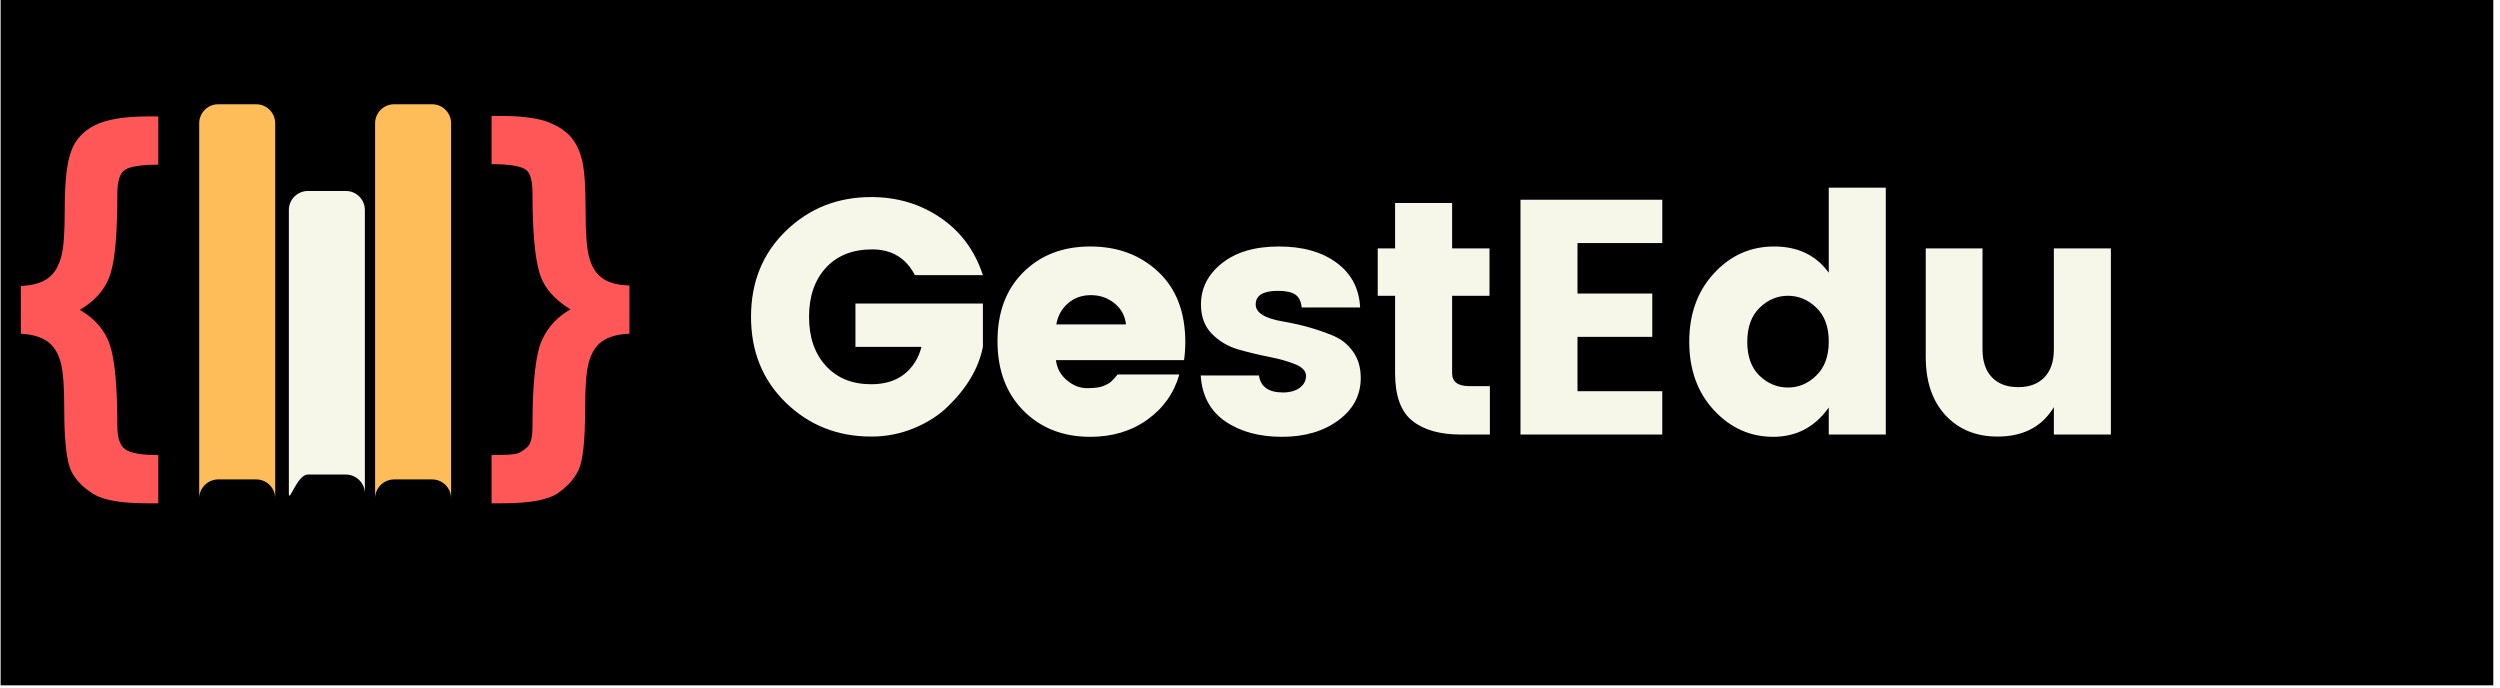
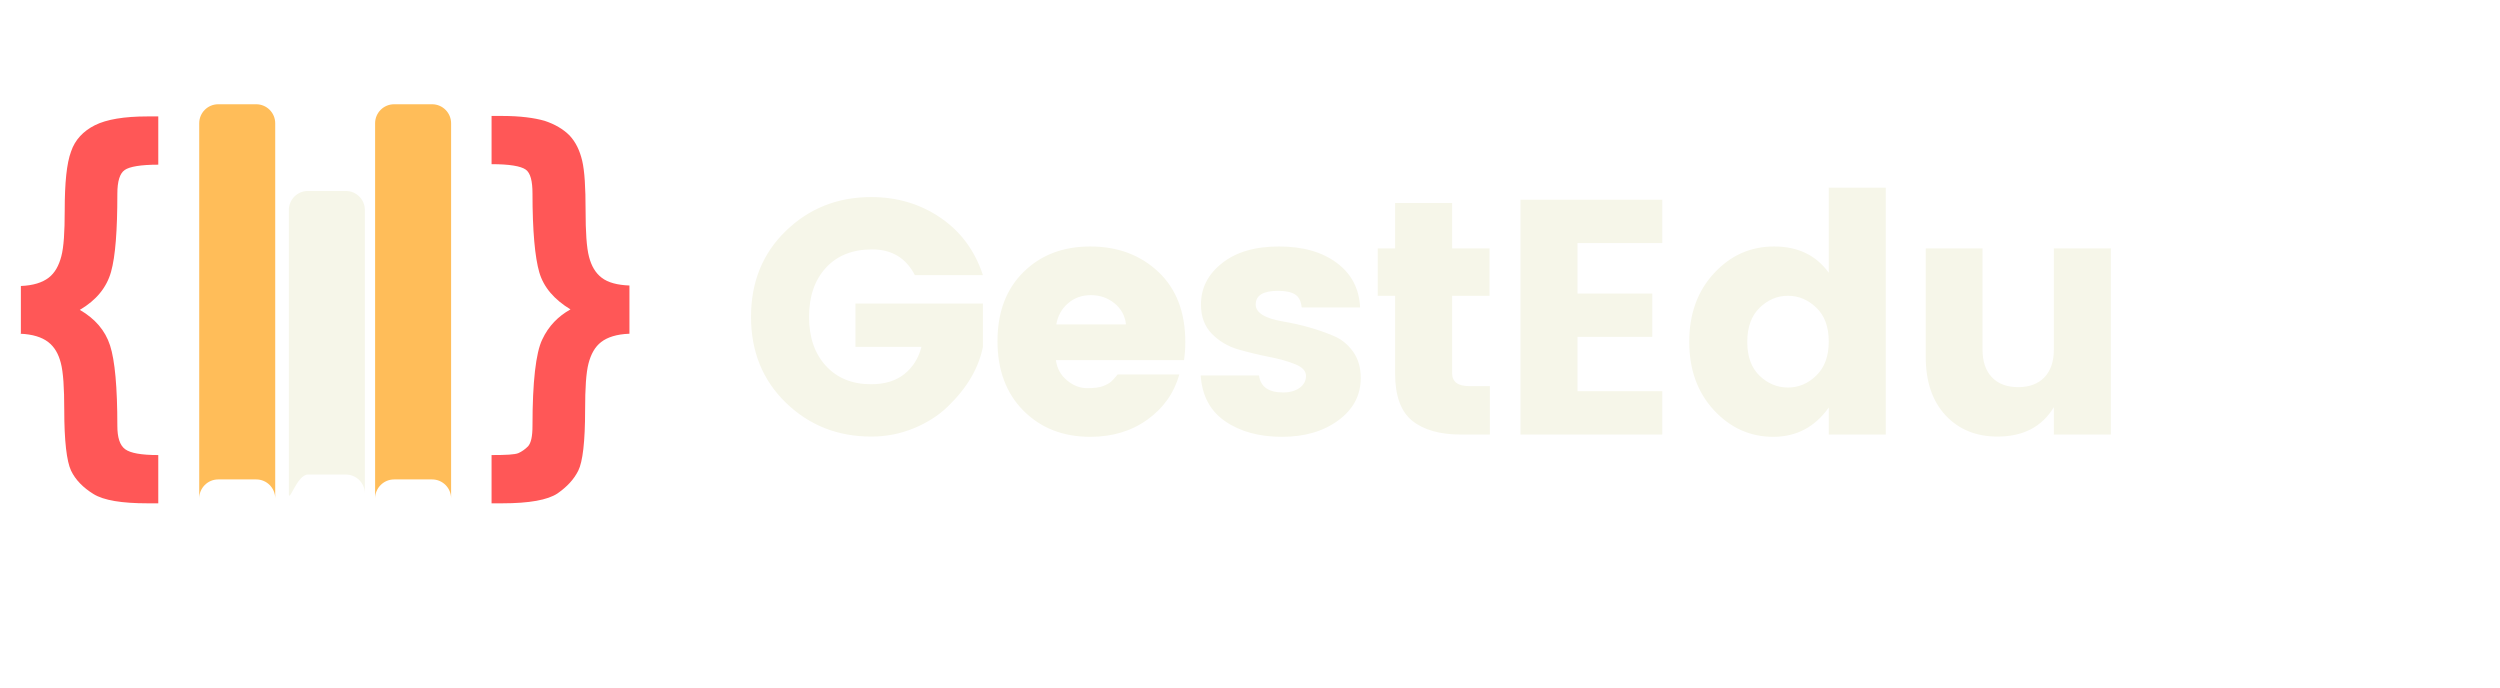
<svg xmlns="http://www.w3.org/2000/svg" width="411" viewBox="0 0 308.25 84.75" height="113" version="1.0">
  <defs>
    <clipPath id="prefix__a">
      <path d="M.078 0h307.344v84.5H.078zm0 0" />
    </clipPath>
    <clipPath id="prefix__b">
      <path d="M2 14h76v48.21H2zm0 0" />
    </clipPath>
    <clipPath id="prefix__c">
      <path d="M24 12.855h10V62H24zm0 0" />
    </clipPath>
    <clipPath id="prefix__d">
      <path d="M46 12.855h10V62H46zm0 0" />
    </clipPath>
  </defs>
-   <g clip-path="url(#prefix__a)">
-     <path fill="currentColor" d="M.078 0h307.344v84.5H.078zm0 0" />
-   </g>
  <g clip-path="url(#prefix__b)">
    <path fill="#ff5757" d="M77.61 41.152v-5.949c-1.5-.058-2.641-.36-3.422-.96-.782-.602-1.262-1.442-1.563-2.583-.3-1.144-.422-3.066-.422-5.707 0-2.824-.121-4.867-.418-6.129-.3-1.262-.781-2.285-1.562-3.125-.782-.781-1.805-1.383-3.067-1.8-1.261-.364-3.004-.602-5.226-.602h-1.32v5.945c2.222 0 3.605.242 4.206.664.598.418.84 1.442.84 2.942 0 4.625.301 7.87.84 9.734.543 1.863 1.863 3.363 3.844 4.566-1.5.84-2.703 2.04-3.485 3.723-.78 1.621-1.199 5.168-1.199 10.633 0 1.324-.18 2.105-.543 2.523-.36.364-.781.66-1.199.844-.422.18-1.504.238-3.305.238v5.95h1.32c3.368 0 5.59-.422 6.79-1.204 1.203-.84 2.043-1.742 2.582-2.824.543-1.082.844-3.543.844-7.508 0-2.644.12-4.566.418-5.707.3-1.14.78-2.043 1.562-2.644.781-.602 1.922-.961 3.426-1.02zm-75.094 0c1.5.059 2.644.418 3.425 1.02.778.601 1.262 1.441 1.559 2.582.3 1.144.422 3.066.422 5.77 0 3.843.3 6.367.84 7.507.543 1.14 1.504 2.106 2.765 2.883 1.262.781 3.485 1.145 6.668 1.145h1.32v-5.95c-2.1 0-3.421-.238-4.081-.718-.664-.485-.965-1.446-.965-2.887 0-4.746-.297-8.05-.899-9.91-.601-1.864-1.863-3.305-3.726-4.387 2.043-1.203 3.304-2.762 3.847-4.687.54-1.922.778-5.106.778-9.61 0-1.562.3-2.523.902-2.945.602-.422 1.984-.66 4.145-.66v-5.95h-1.32c-2.884 0-5.048.364-6.489 1.082-1.441.723-2.465 1.805-2.945 3.247-.54 1.441-.782 3.843-.782 7.27 0 2.64-.117 4.503-.418 5.644-.3 1.14-.78 2.043-1.562 2.644-.781.602-1.922.961-3.426 1.02v5.949zm0 0" />
  </g>
  <g clip-path="url(#prefix__c)">
    <path fill="#ffbd59" d="M26.906 59.113h4.688a2.345 2.345 0 012.34 2.344V15.199a2.345 2.345 0 00-2.34-2.344h-4.688a2.345 2.345 0 00-2.343 2.344v46.258a2.348 2.348 0 012.343-2.344zm0 0" fill-rule="evenodd" />
  </g>
  <path fill="#f6f6e9" d="M37.96 58.512h4.685a2.348 2.348 0 012.343 2.343V25.891a2.345 2.345 0 00-2.343-2.344H37.96a2.348 2.348 0 00-2.344 2.344v34.964c0 1.262 1.024-2.343 2.344-2.343zm0 0" fill-rule="evenodd" />
  <g clip-path="url(#prefix__d)">
    <path fill="#ffbd59" d="M48.594 59.113h4.687a2.345 2.345 0 012.34 2.344V15.199a2.345 2.345 0 00-2.34-2.344h-4.687A2.345 2.345 0 0046.25 15.2v46.258a2.348 2.348 0 012.344-2.344zm0 0" fill-rule="evenodd" />
  </g>
  <path d="M96.897 49.657c-2.868-2.79-4.297-6.32-4.297-10.594 0-4.281 1.43-7.812 4.297-10.594 2.875-2.78 6.379-4.171 10.515-4.171 3.207 0 6.055.851 8.547 2.546 2.5 1.7 4.242 4.059 5.234 7.079h-8.39c-1.094-2.114-2.852-3.172-5.266-3.172-2.418 0-4.32.758-5.703 2.265-1.387 1.512-2.078 3.528-2.078 6.047 0 2.524.691 4.54 2.078 6.047 1.383 1.512 3.242 2.266 5.578 2.266 1.676 0 3.04-.414 4.094-1.25 1.05-.844 1.754-1.961 2.11-3.36h-8.141v-5.343h15.718v5.343c-.523 2.625-1.964 5.078-4.328 7.36-1.125 1.093-2.515 1.984-4.172 2.672a13.642 13.642 0 01-5.28 1.03c-4.137 0-7.641-1.39-10.516-4.171zm0 0M134.428 53.86c-3.344 0-6.09-1.07-8.234-3.219-2.137-2.156-3.203-5.015-3.203-8.578 0-3.562 1.062-6.394 3.187-8.5 2.125-2.113 4.875-3.172 8.25-3.172s6.172 1.043 8.39 3.125c2.22 2.086 3.329 4.977 3.329 8.672 0 .793-.055 1.531-.156 2.219h-15.797c.133 1.012.586 1.84 1.36 2.484.769.649 1.597.97 2.484.97.894 0 1.562-.087 2-.267.437-.175.753-.351.953-.53.207-.177.476-.473.812-.891h7.61c-.657 2.304-1.977 4.164-3.954 5.578-1.968 1.406-4.312 2.11-7.03 2.11zM138.834 40c-.117-1.062-.586-1.925-1.406-2.593-.824-.676-1.797-1.016-2.922-1.016-1.117 0-2.058.34-2.828 1.016-.773.668-1.25 1.531-1.437 2.594zm0 0M148.078 37.548c0-2.032.863-3.727 2.594-5.094 1.726-1.375 4.066-2.063 7.016-2.063 2.945 0 5.32.672 7.125 2.016 1.812 1.336 2.773 3.168 2.89 5.5H160.5c-.086-.79-.36-1.328-.828-1.61-.461-.288-1.156-.437-2.094-.437-1.836 0-2.75.563-2.75 1.688 0 1.011 1.125 1.71 3.375 2.093 2.27.387 4.336.977 6.203 1.766.957.387 1.758 1.027 2.407 1.922.644.887.968 1.976.968 3.265 0 2.137-.922 3.883-2.765 5.235-1.836 1.355-4.153 2.031-6.953 2.031-2.793 0-5.122-.633-6.985-1.906-1.855-1.27-2.867-3.156-3.031-5.656h7.187c.196 1.398 1.188 2.093 2.97 2.093.82 0 1.5-.187 2.03-.562.532-.383.797-.88.797-1.485 0-.601-.449-1.082-1.343-1.437-.887-.363-1.961-.664-3.22-.906a46.93 46.93 0 01-3.812-.922c-1.273-.375-2.355-1.02-3.25-1.938-.886-.914-1.328-2.113-1.328-3.593zm0 0M181.187 47.61h2.515v5.969h-3.578c-2.586 0-4.586-.567-6-1.703-1.406-1.133-2.11-3.086-2.11-5.86V36.47h-2.14v-5.843h2.14v-5.594h7.032v5.594h4.61v5.843h-4.61v9.547c0 1.063.71 1.594 2.14 1.594zm0 0M204.96 24.626v5.343h-10.454v6.22h9.22v5.343h-9.22v6.703h10.453v5.344h-17.484V24.626zm0 0M223.954 46.298c1.02-.989 1.532-2.383 1.532-4.188 0-1.812-.512-3.203-1.532-4.172-1.011-.976-2.18-1.469-3.5-1.469-1.312 0-2.48.497-3.5 1.485-1.011.992-1.515 2.39-1.515 4.203 0 1.805.504 3.195 1.515 4.172 1.02.969 2.188 1.453 3.5 1.453 1.32 0 2.489-.492 3.5-1.484zm-12.625 4.28c-2.03-2.194-3.046-5.007-3.046-8.437 0-3.425 1.015-6.238 3.046-8.437 2.032-2.207 4.504-3.313 7.422-3.313 2.926 0 5.172 1.078 6.735 3.235V23.14h7.031V53.58h-7.031V50.25c-1.711 2.406-3.992 3.61-6.844 3.61-2.844 0-5.281-1.095-7.313-3.282zm0 0M253.24 30.626h7.032v22.953h-7.031v-3.375c-1.461 2.418-3.778 3.625-6.954 3.625-2.636 0-4.773-.875-6.406-2.625-1.625-1.758-2.437-4.149-2.437-7.172V30.626h7v12.468c0 1.48.39 2.625 1.172 3.438.78.805 1.851 1.203 3.218 1.203 1.375 0 2.453-.398 3.235-1.203.78-.813 1.172-1.957 1.172-3.438zm0 0" fill="#f6f6e9" />
</svg>
